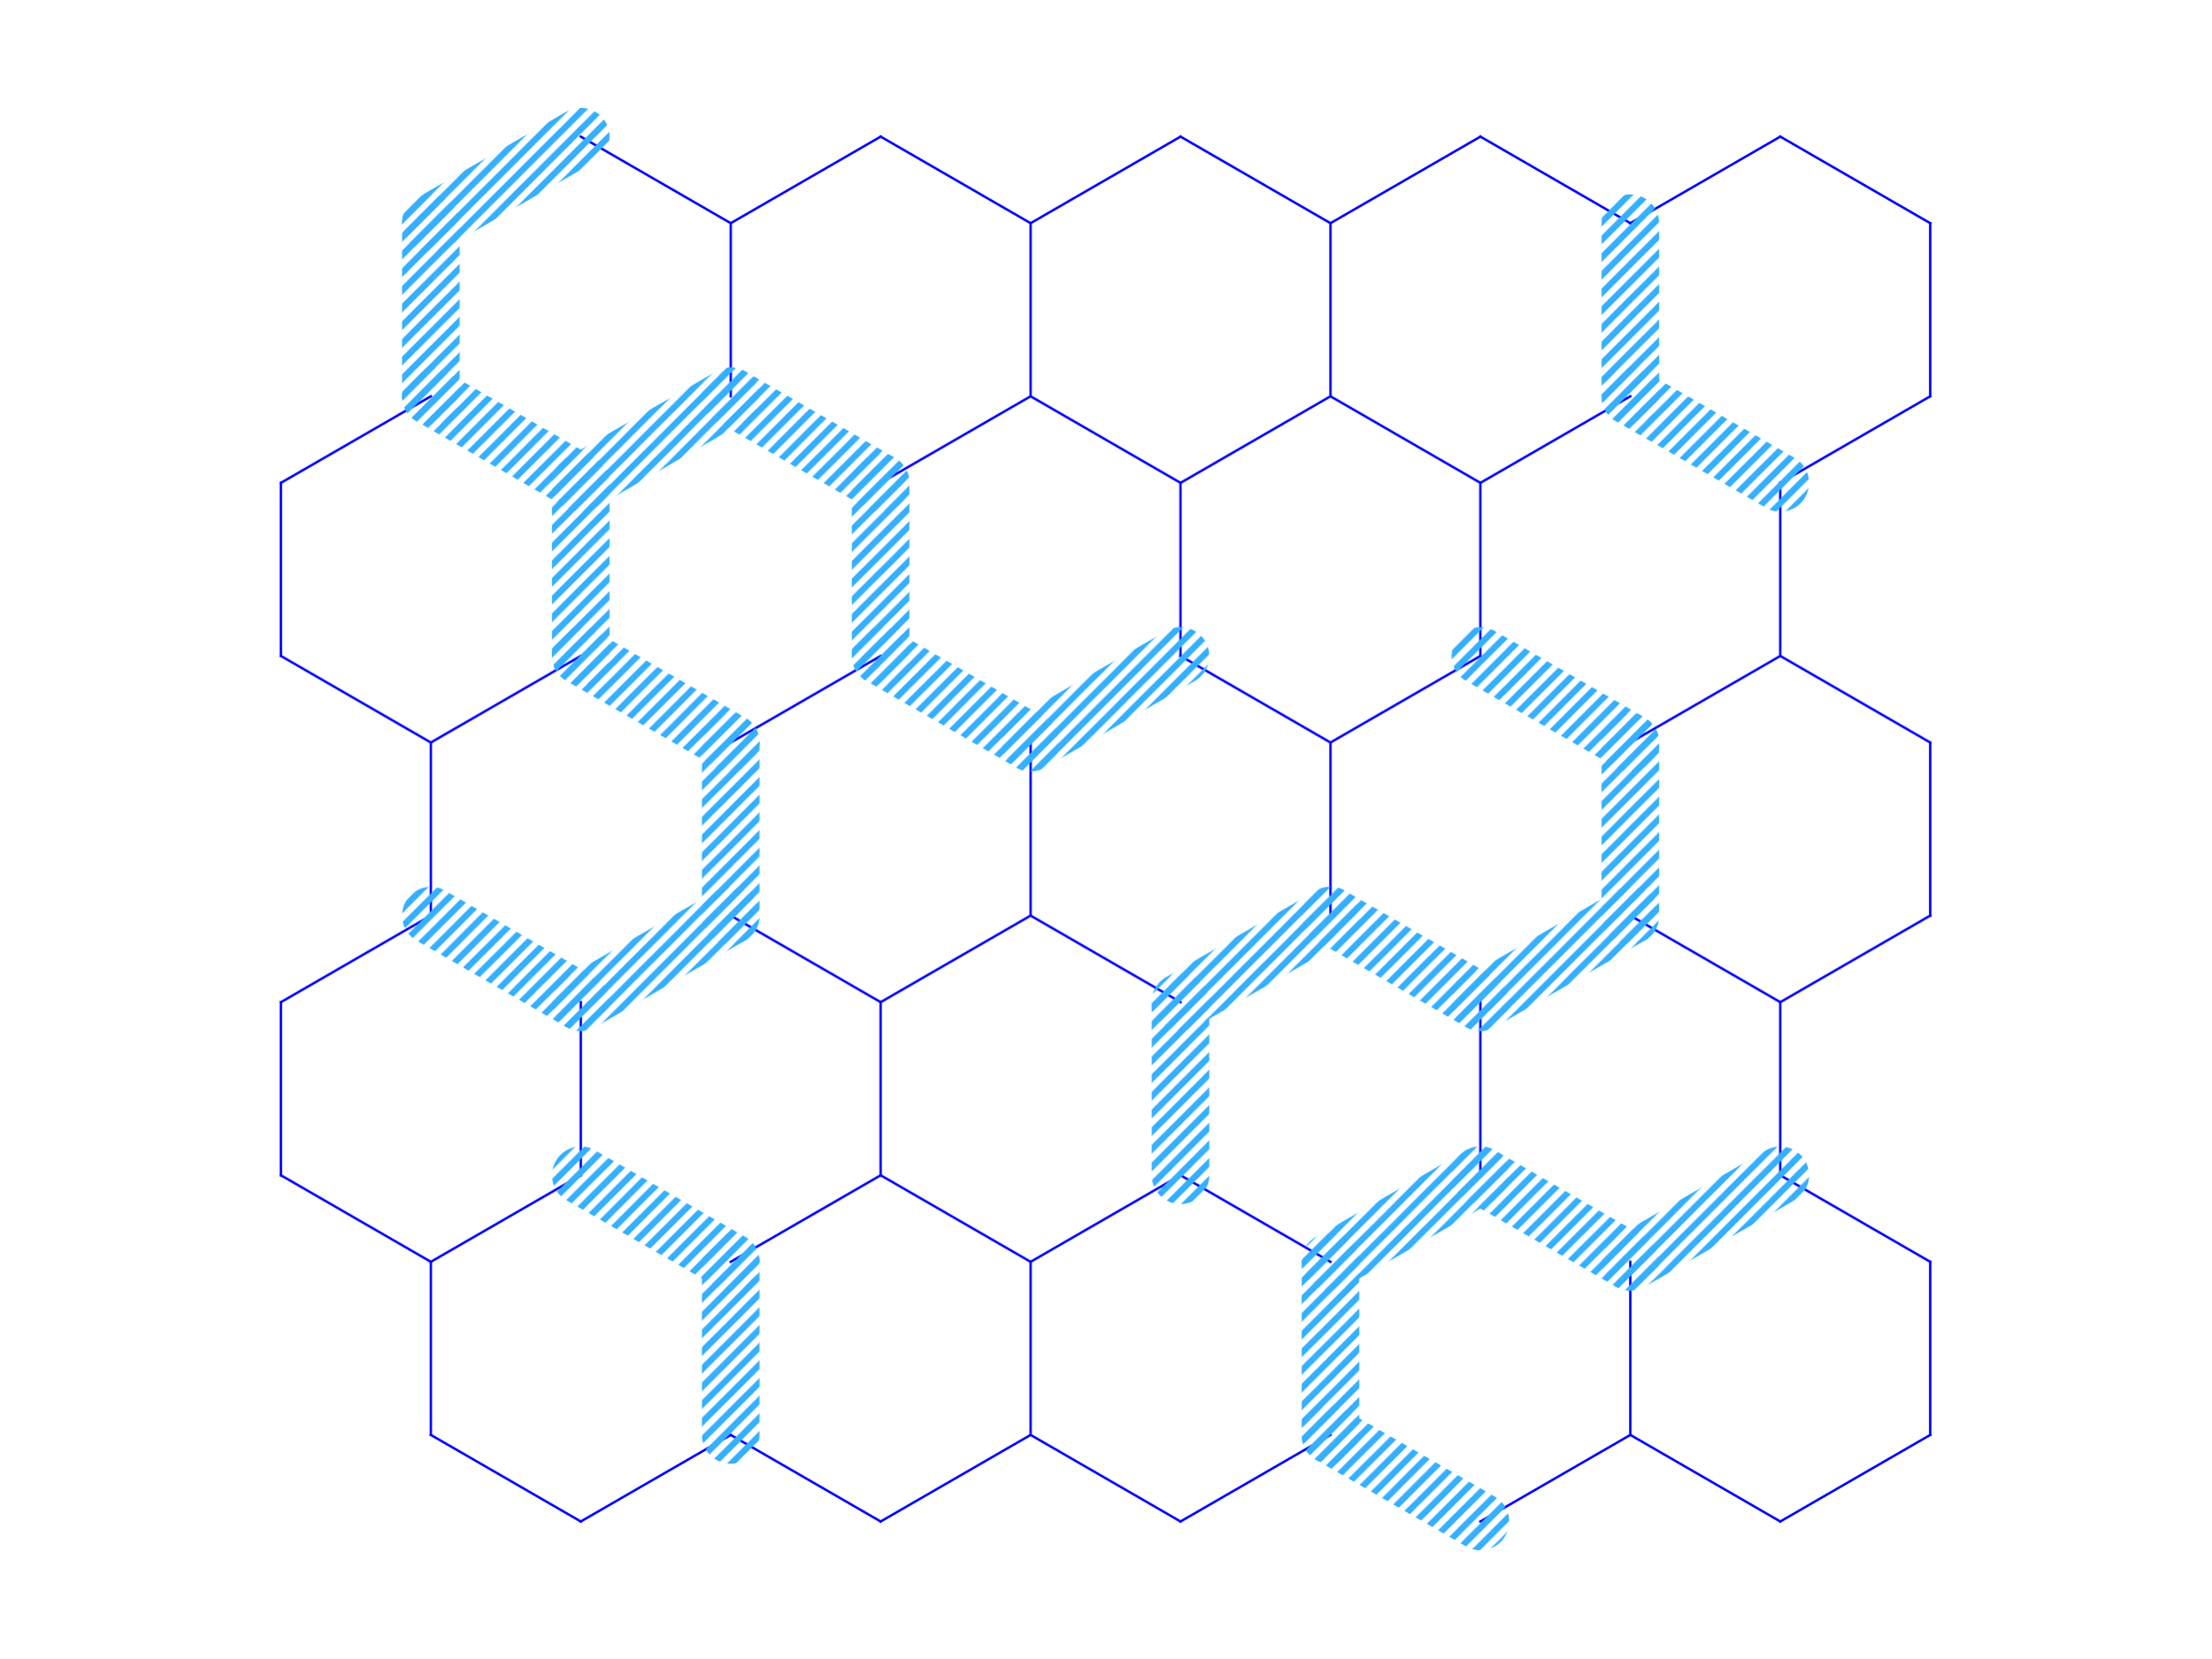
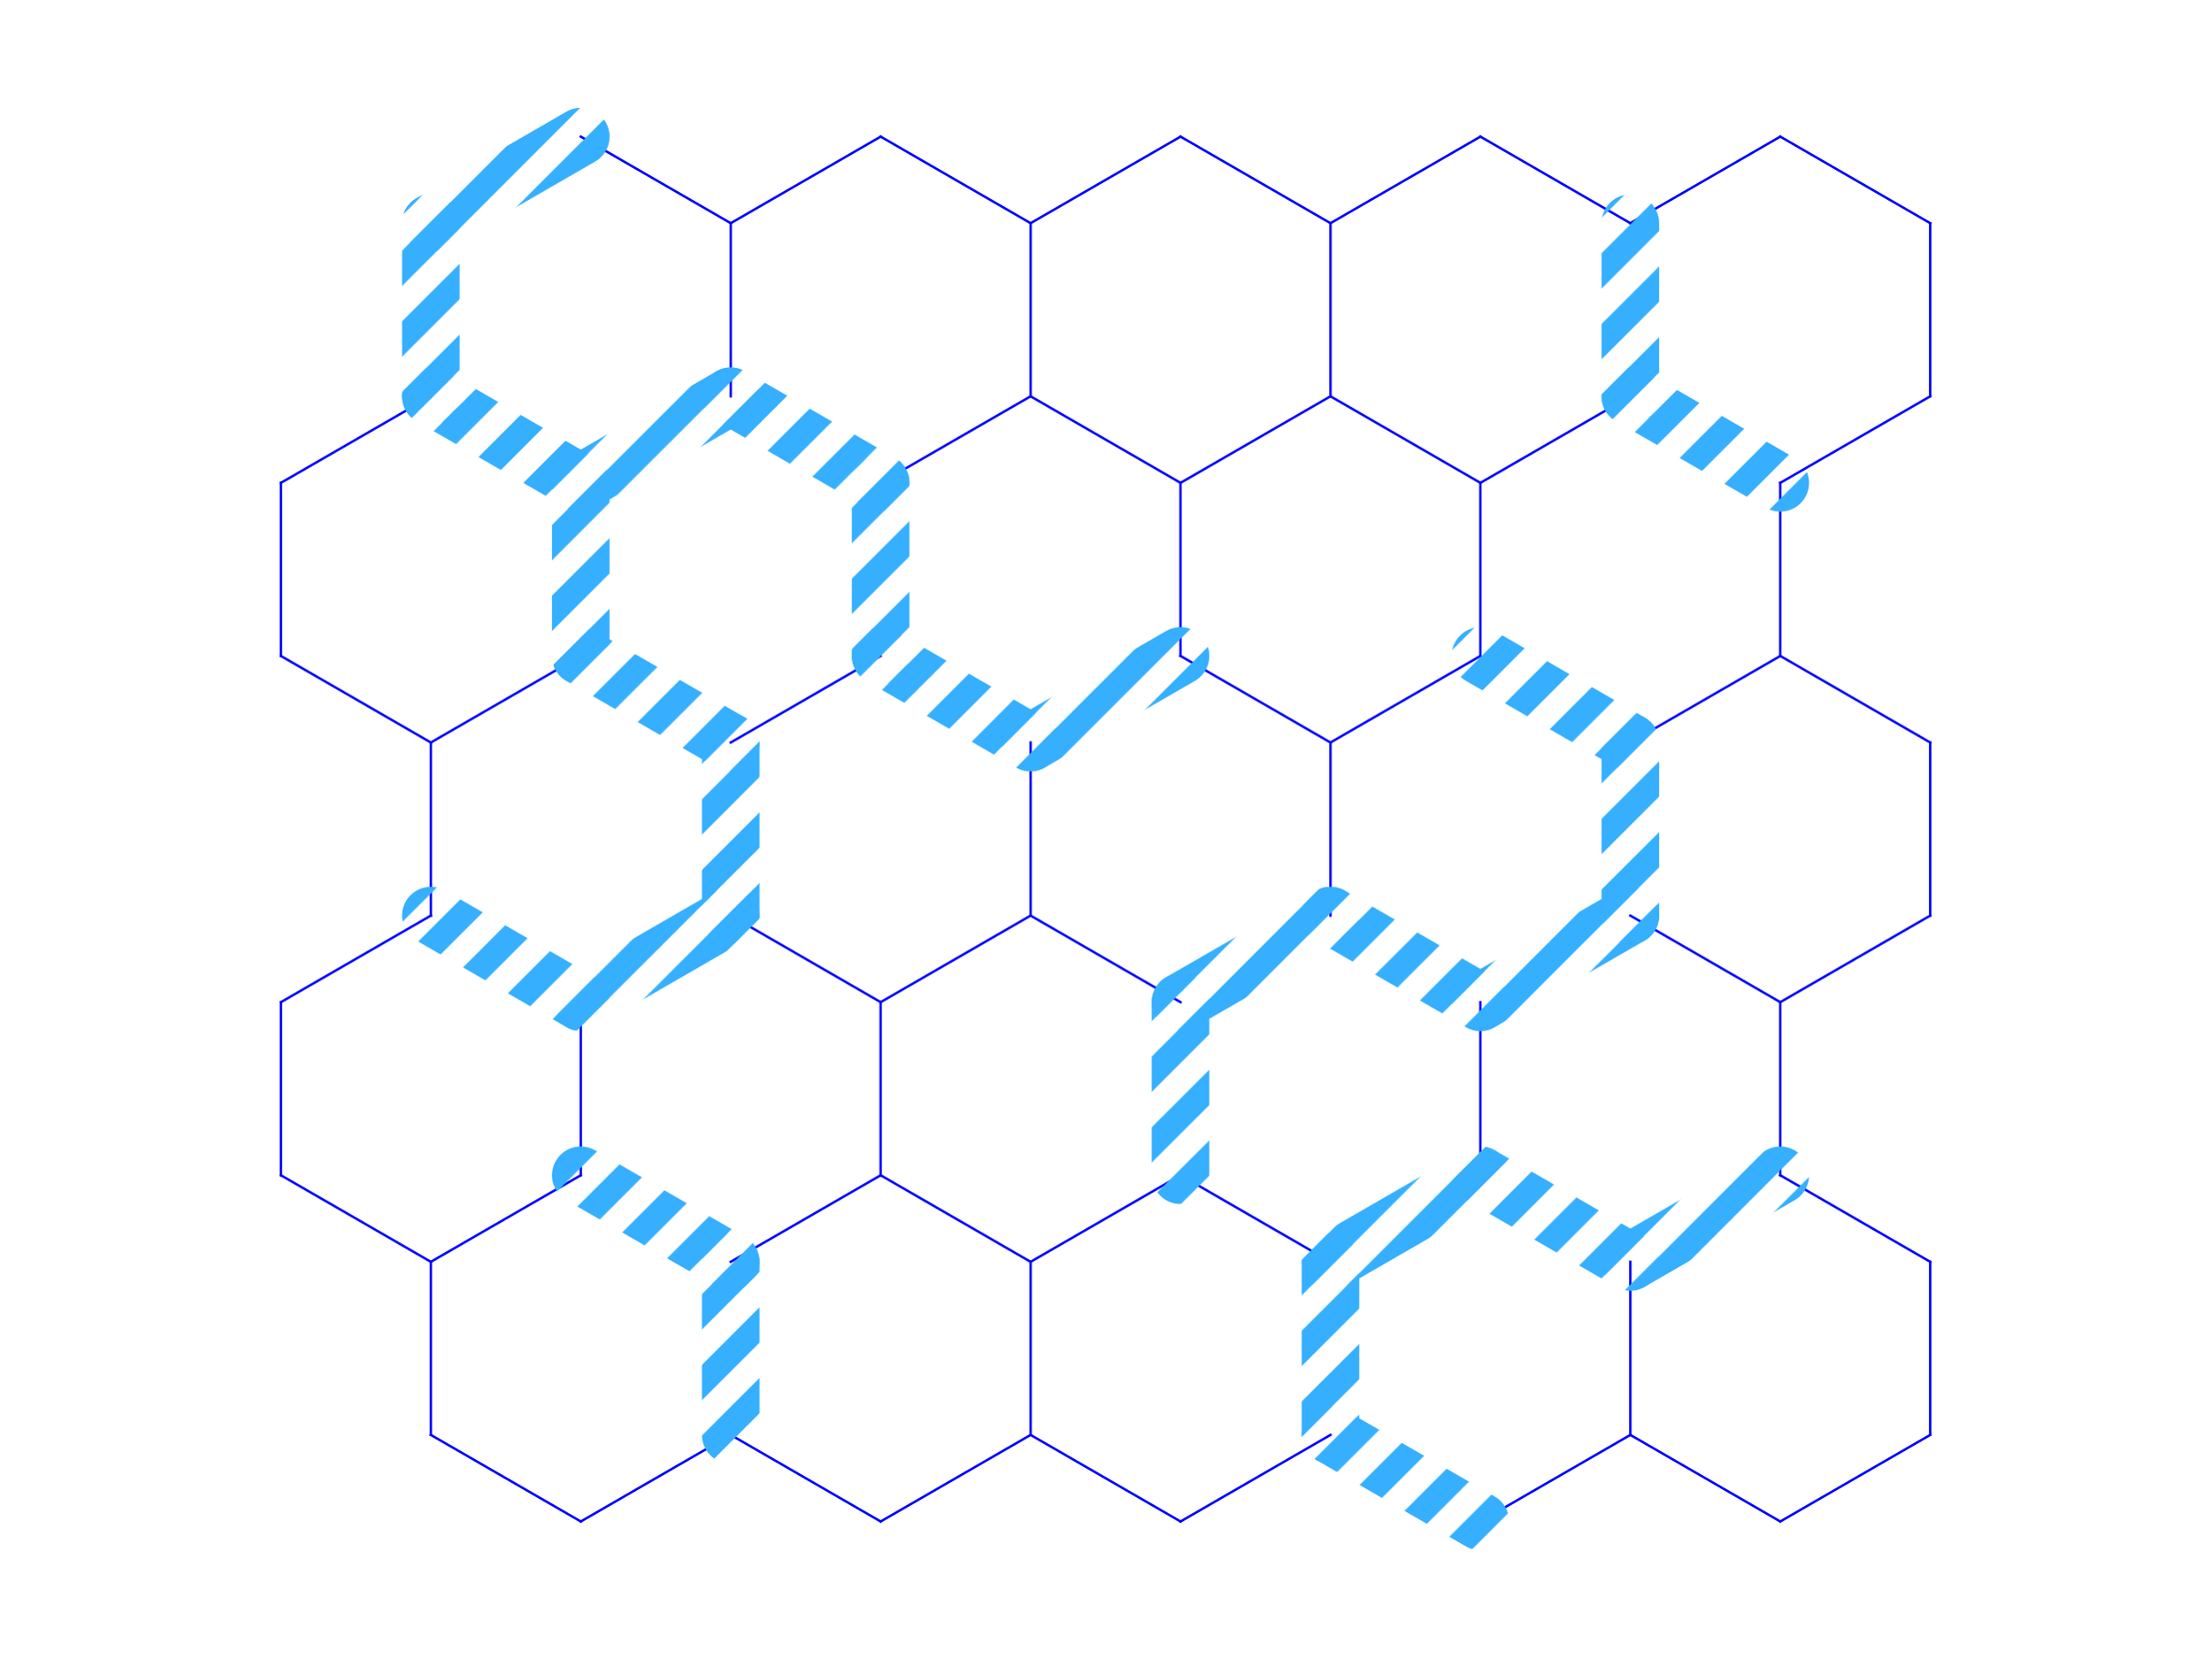
<svg xmlns="http://www.w3.org/2000/svg" xmlns:xlink="http://www.w3.org/1999/xlink" width="460.8pt" height="345.6pt" viewBox="0 0 460.8 345.6" version="1.1" id="svg97">
  <defs id="defs1">
-     <pattern xlink:href="#pattern2" preserveAspectRatio="xMidYMid" id="pattern5" patternTransform="matrix(0.05,0,0,0.05,-98.05461,101.4553)" x="0" y="0" />
+     <pattern xlink:href="#pattern2" preserveAspectRatio="xMidYMid" id="pattern5" patternTransform="matrix(0.2,0,0,0.2,-98.05461,101.4553)" x="0" y="0" />
    <pattern xlink:href="#pattern2" preserveAspectRatio="xMidYMid" id="pattern3" patternTransform="matrix(0.1413461,0,0,0.1413461,-108.3985,56.96236)" />
    <style type="text/css" id="style1">*{stroke-linejoin: round; stroke-linecap: butt}</style>
    <pattern patternUnits="userSpaceOnUse" width="287.529" height="287.529" patternTransform="translate(-190.425,5.674916)" preserveAspectRatio="xMidYMid" id="pattern162" style="fill:#36afff">
      <path id="rect160" style="stroke:none;stroke-width:0.5;stroke-linecap:round" d="M 11.35,34.995 H 47.291 L 11.35,70.936 Z" transform="matrix(1.333333,0,0,1.333333,-15.13311,-46.66042)" />
    </pattern>
    <pattern patternUnits="userSpaceOnUse" width="221.048" height="221.048" patternTransform="translate(-98.05461,101.4553)" preserveAspectRatio="xMidYMid" id="pattern2" style="fill:#36afff">
      <path id="rect1" style="stroke:none;stroke-width:0.5;stroke-linecap:round" d="m -73.541,76.092 h 27.631 l -27.631,27.631 z m 55.262,27.631 h -27.631 l 27.631,-27.631 z m 0,-27.631 H 9.352 L -18.279,103.723 Z M 36.983,103.723 H 9.352 L 36.983,76.092 Z m 0,-27.631 H 64.614 L 36.983,103.723 Z M 92.245,103.723 H 64.614 L 92.245,76.092 Z M -45.91,131.353 h -27.631 l 27.631,-27.631 z m 0,-27.631 h 27.631 L -45.91,131.353 Z M 9.352,131.353 H -18.279 L 9.352,103.723 Z m 0,-27.631 H 36.983 L 9.352,131.353 Z M 64.614,131.353 H 36.983 L 64.614,103.723 Z m 0,-27.631 H 92.245 L 64.614,131.353 Z M -73.541,131.353 h 27.631 l -27.631,27.631 z m 55.262,27.631 h -27.631 l 27.631,-27.631 z m 0,-27.631 H 9.352 l -27.631,27.631 z m 55.262,27.631 H 9.352 l 27.631,-27.631 z m 0,-27.631 H 64.614 l -27.631,27.631 z m 55.262,27.631 H 64.614 l 27.631,-27.631 z m -138.155,27.631 h -27.631 l 27.631,-27.631 z m 0,-27.631 h 27.631 l -27.631,27.631 z M 9.352,186.615 H -18.279 L 9.352,158.984 Z m 0,-27.631 H 36.983 L 9.352,186.615 Z M 64.614,186.615 H 36.983 L 64.614,158.984 Z m 0,-27.631 H 92.245 L 64.614,186.615 Z m -138.155,27.631 h 27.631 l -27.631,27.631 z m 55.262,27.631 h -27.631 l 27.631,-27.631 z m 0,-27.631 H 9.352 l -27.631,27.631 z m 55.262,27.631 H 9.352 l 27.631,-27.631 z m 0,-27.631 H 64.614 l -27.631,27.631 z m 55.262,27.631 H 64.614 l 27.631,-27.631 z m -138.155,27.631 h -27.631 l 27.631,-27.631 z m 0,-27.631 h 27.631 l -27.631,27.631 z M 9.352,241.877 H -18.279 L 9.352,214.246 Z m 0,-27.631 H 36.983 L 9.352,241.877 Z M 64.614,241.877 H 36.983 L 64.614,214.246 Z m 0,-27.631 H 92.245 L 64.614,241.877 Z" transform="matrix(1.333333,0,0,1.333333,98.05461,-101.4553)" />
    </pattern>
  </defs>
  <defs id="defs97">
    <clipPath id="pdbf9a2d3a2">
      <rect x="41.351" y="14.04" width="378.098" height="317.52" id="rect97" />
    </clipPath>
  </defs>
  <g id="layer5">
    <g id="line2d_2">
      <path d="M 121.033 317.127  L 152.281 299.086  " clip-path="url(#pdbf9a2d3a2)" style="fill: none; stroke: #0000ff; stroke-width: 0.5; stroke-linecap: square" id="path3" />
    </g>
    <g id="line2d_3">
      <path d="M 183.528 317.127  L 214.776 299.086  " clip-path="url(#pdbf9a2d3a2)" style="fill: none; stroke: #0000ff; stroke-width: 0.5; stroke-linecap: square" id="path4" />
    </g>
    <g id="line2d_4">
      <path d="M 246.024 317.127  L 277.272 299.086  " clip-path="url(#pdbf9a2d3a2)" style="fill: none; stroke: #0000ff; stroke-width: 0.5; stroke-linecap: square" id="path5" />
    </g>
    <g id="line2d_5">
      <path d="M 308.519 317.127  L 339.767 299.086  " clip-path="url(#pdbf9a2d3a2)" style="fill: none; stroke: #0000ff; stroke-width: 0.5; stroke-linecap: square" id="path6" />
    </g>
    <g id="line2d_6">
      <path d="M 371.015 317.127  L 402.263 299.086  " clip-path="url(#pdbf9a2d3a2)" style="fill: none; stroke: #0000ff; stroke-width: 0.5; stroke-linecap: square" id="path7" />
    </g>
    <g id="line2d_7">
      <path d="M 121.033 317.127  L 89.785 299.086  " clip-path="url(#pdbf9a2d3a2)" style="fill: none; stroke: #0000ff; stroke-width: 0.5; stroke-linecap: square" id="path8" />
    </g>
    <g id="line2d_8">
      <path d="M 183.528 317.127  L 152.281 299.086  " clip-path="url(#pdbf9a2d3a2)" style="fill: none; stroke: #0000ff; stroke-width: 0.5; stroke-linecap: square" id="path9" />
    </g>
    <g id="line2d_9">
      <path d="M 246.024 317.127  L 214.776 299.086  " clip-path="url(#pdbf9a2d3a2)" style="fill: none; stroke: #0000ff; stroke-width: 0.5; stroke-linecap: square" id="path10" />
    </g>
    <g id="line2d_11">
      <path d="M 371.015 317.127  L 339.767 299.086  " clip-path="url(#pdbf9a2d3a2)" style="fill: none; stroke: #0000ff; stroke-width: 0.5; stroke-linecap: square" id="path12" />
    </g>
    <g id="line2d_12">
      <path d="M 89.785 299.086  L 89.785 263.005  " clip-path="url(#pdbf9a2d3a2)" style="fill: none; stroke: #0000ff; stroke-width: 0.5; stroke-linecap: square" id="path13" />
    </g>
    <g id="line2d_14">
      <path d="M 214.776 299.086  L 214.776 263.005  " clip-path="url(#pdbf9a2d3a2)" style="fill: none; stroke: #0000ff; stroke-width: 0.5; stroke-linecap: square" id="path15" />
    </g>
    <g id="line2d_16">
      <path d="M 339.767 299.086  L 339.767 263.005  " clip-path="url(#pdbf9a2d3a2)" style="fill: none; stroke: #0000ff; stroke-width: 0.5; stroke-linecap: square" id="path17" />
    </g>
    <g id="line2d_17">
      <path d="M 402.263 299.086  L 402.263 263.005  " clip-path="url(#pdbf9a2d3a2)" style="fill: none; stroke: #0000ff; stroke-width: 0.5; stroke-linecap: square" id="path18" />
    </g>
    <g id="line2d_18">
      <path d="M 89.785 263.005  L 58.537 244.964  " clip-path="url(#pdbf9a2d3a2)" style="fill: none; stroke: #0000ff; stroke-width: 0.5; stroke-linecap: square" id="path19" />
    </g>
    <g id="line2d_20">
      <path d="M 214.776 263.005  L 183.528 244.964  " clip-path="url(#pdbf9a2d3a2)" style="fill: none; stroke: #0000ff; stroke-width: 0.5; stroke-linecap: square" id="path21" />
    </g>
    <g id="line2d_21">
      <path d="M 277.272 263.005  L 246.024 244.964  " clip-path="url(#pdbf9a2d3a2)" style="fill: none; stroke: #0000ff; stroke-width: 0.5; stroke-linecap: square" id="path22" />
    </g>
    <g id="line2d_23">
      <path d="M 402.263 263.005  L 371.015 244.964  " clip-path="url(#pdbf9a2d3a2)" style="fill: none; stroke: #0000ff; stroke-width: 0.5; stroke-linecap: square" id="path24" />
    </g>
    <g id="line2d_24">
      <path d="M 89.785 263.005  L 121.033 244.964  " clip-path="url(#pdbf9a2d3a2)" style="fill: none; stroke: #0000ff; stroke-width: 0.5; stroke-linecap: square" id="path25" />
    </g>
    <g id="line2d_25">
      <path d="M 152.281 263.005  L 183.528 244.964  " clip-path="url(#pdbf9a2d3a2)" style="fill: none; stroke: #0000ff; stroke-width: 0.5; stroke-linecap: square" id="path26" />
    </g>
    <g id="line2d_26">
      <path d="M 214.776 263.005  L 246.024 244.964  " clip-path="url(#pdbf9a2d3a2)" style="fill: none; stroke: #0000ff; stroke-width: 0.5; stroke-linecap: square" id="path27" />
    </g>
    <g id="line2d_29">
      <path d="M 58.537 244.964  L 58.537 208.882  " clip-path="url(#pdbf9a2d3a2)" style="fill: none; stroke: #0000ff; stroke-width: 0.5; stroke-linecap: square" id="path30" />
    </g>
    <g id="line2d_30">
      <path d="M 121.033 244.964  L 121.033 208.882  " clip-path="url(#pdbf9a2d3a2)" style="fill: none; stroke: #0000ff; stroke-width: 0.5; stroke-linecap: square" id="path31" />
    </g>
    <g id="line2d_31">
      <path d="M 183.528 244.964  L 183.528 208.882  " clip-path="url(#pdbf9a2d3a2)" style="fill: none; stroke: #0000ff; stroke-width: 0.5; stroke-linecap: square" id="path32" />
    </g>
    <g id="line2d_33">
      <path d="M 308.519 244.964  L 308.519 208.882  " clip-path="url(#pdbf9a2d3a2)" style="fill: none; stroke: #0000ff; stroke-width: 0.5; stroke-linecap: square" id="path34" />
    </g>
    <g id="line2d_34">
      <path d="M 371.015 244.964  L 371.015 208.882  " clip-path="url(#pdbf9a2d3a2)" style="fill: none; stroke: #0000ff; stroke-width: 0.5; stroke-linecap: square" id="path35" />
    </g>
    <g id="line2d_35">
      <path d="M 58.537 208.882  L 89.785 190.841  " clip-path="url(#pdbf9a2d3a2)" style="fill: none; stroke: #0000ff; stroke-width: 0.5; stroke-linecap: square" id="path36" />
    </g>
    <g id="line2d_37">
      <path d="M 183.528 208.882  L 214.776 190.841  " clip-path="url(#pdbf9a2d3a2)" style="fill: none; stroke: #0000ff; stroke-width: 0.5; stroke-linecap: square" id="path38" />
    </g>
    <g id="line2d_40">
      <path d="M 371.015 208.882  L 402.263 190.841  " clip-path="url(#pdbf9a2d3a2)" style="fill: none; stroke: #0000ff; stroke-width: 0.5; stroke-linecap: square" id="path41" />
    </g>
    <g id="line2d_42">
      <path d="M 183.528 208.882  L 152.281 190.841  " clip-path="url(#pdbf9a2d3a2)" style="fill: none; stroke: #0000ff; stroke-width: 0.5; stroke-linecap: square" id="path43" />
    </g>
    <g id="line2d_43">
      <path d="M 246.024 208.882  L 214.776 190.841  " clip-path="url(#pdbf9a2d3a2)" style="fill: none; stroke: #0000ff; stroke-width: 0.5; stroke-linecap: square" id="path44" />
    </g>
    <g id="line2d_45">
      <path d="M 371.015 208.882  L 339.767 190.841  " clip-path="url(#pdbf9a2d3a2)" style="fill: none; stroke: #0000ff; stroke-width: 0.5; stroke-linecap: square" id="path46" />
    </g>
    <g id="line2d_46">
      <path d="M 89.785 190.841  L 89.785 154.759  " clip-path="url(#pdbf9a2d3a2)" style="fill: none; stroke: #0000ff; stroke-width: 0.5; stroke-linecap: square" id="path47" />
    </g>
    <g id="line2d_48">
      <path d="M 214.776 190.841  L 214.776 154.759  " clip-path="url(#pdbf9a2d3a2)" style="fill: none; stroke: #0000ff; stroke-width: 0.5; stroke-linecap: square" id="path49" />
    </g>
    <g id="line2d_49">
      <path d="M 277.272 190.841  L 277.272 154.759  " clip-path="url(#pdbf9a2d3a2)" style="fill: none; stroke: #0000ff; stroke-width: 0.5; stroke-linecap: square" id="path50" />
    </g>
    <g id="line2d_51">
      <path d="M 402.263 190.841  L 402.263 154.759  " clip-path="url(#pdbf9a2d3a2)" style="fill: none; stroke: #0000ff; stroke-width: 0.5; stroke-linecap: square" id="path52" />
    </g>
    <g id="line2d_52">
      <path d="M 89.785 154.759  L 58.537 136.718  " clip-path="url(#pdbf9a2d3a2)" style="fill: none; stroke: #0000ff; stroke-width: 0.5; stroke-linecap: square" id="path53" />
    </g>
    <g id="line2d_55">
      <path d="M 277.272 154.759  L 246.024 136.718  " clip-path="url(#pdbf9a2d3a2)" style="fill: none; stroke: #0000ff; stroke-width: 0.5; stroke-linecap: square" id="path56" />
    </g>
    <g id="line2d_57">
      <path d="M 402.263 154.759  L 371.015 136.718  " clip-path="url(#pdbf9a2d3a2)" style="fill: none; stroke: #0000ff; stroke-width: 0.5; stroke-linecap: square" id="path58" />
    </g>
    <g id="line2d_58">
      <path d="M 89.785 154.759  L 121.033 136.718  " clip-path="url(#pdbf9a2d3a2)" style="fill: none; stroke: #0000ff; stroke-width: 0.5; stroke-linecap: square" id="path59" />
    </g>
    <g id="line2d_59">
      <path d="M 152.281 154.759  L 183.528 136.718  " clip-path="url(#pdbf9a2d3a2)" style="fill: none; stroke: #0000ff; stroke-width: 0.5; stroke-linecap: square" id="path60" />
    </g>
    <g id="line2d_61">
      <path d="M 277.272 154.759  L 308.519 136.718  " clip-path="url(#pdbf9a2d3a2)" style="fill: none; stroke: #0000ff; stroke-width: 0.5; stroke-linecap: square" id="path62" />
    </g>
    <g id="line2d_62">
      <path d="M 339.767 154.759  L 371.015 136.718  " clip-path="url(#pdbf9a2d3a2)" style="fill: none; stroke: #0000ff; stroke-width: 0.5; stroke-linecap: square" id="path63" />
    </g>
    <g id="line2d_63">
      <path d="M 58.537 136.718  L 58.537 100.636  " clip-path="url(#pdbf9a2d3a2)" style="fill: none; stroke: #0000ff; stroke-width: 0.5; stroke-linecap: square" id="path64" />
    </g>
    <g id="line2d_66">
      <path d="M 246.024 136.718  L 246.024 100.636  " clip-path="url(#pdbf9a2d3a2)" style="fill: none; stroke: #0000ff; stroke-width: 0.5; stroke-linecap: square" id="path67" />
    </g>
    <g id="line2d_67">
      <path d="M 308.519 136.718  L 308.519 100.636  " clip-path="url(#pdbf9a2d3a2)" style="fill: none; stroke: #0000ff; stroke-width: 0.5; stroke-linecap: square" id="path68" />
    </g>
    <g id="line2d_68">
      <path d="M 371.015 136.718  L 371.015 100.636  " clip-path="url(#pdbf9a2d3a2)" style="fill: none; stroke: #0000ff; stroke-width: 0.5; stroke-linecap: square" id="path69" />
    </g>
    <g id="line2d_69">
      <path d="M 58.537 100.636  L 89.785 82.595  " clip-path="url(#pdbf9a2d3a2)" style="fill: none; stroke: #0000ff; stroke-width: 0.5; stroke-linecap: square" id="path70" />
    </g>
    <g id="line2d_71">
      <path d="M 183.528 100.636  L 214.776 82.595  " clip-path="url(#pdbf9a2d3a2)" style="fill: none; stroke: #0000ff; stroke-width: 0.5; stroke-linecap: square" id="path72" />
    </g>
    <g id="line2d_72">
      <path d="M 246.024 100.636  L 277.272 82.595  " clip-path="url(#pdbf9a2d3a2)" style="fill: none; stroke: #0000ff; stroke-width: 0.5; stroke-linecap: square" id="path73" />
    </g>
    <g id="line2d_73">
      <path d="M 308.519 100.636  L 339.767 82.595  " clip-path="url(#pdbf9a2d3a2)" style="fill: none; stroke: #0000ff; stroke-width: 0.5; stroke-linecap: square" id="path74" />
    </g>
    <g id="line2d_74">
      <path d="M 371.015 100.636  L 402.263 82.595  " clip-path="url(#pdbf9a2d3a2)" style="fill: none; stroke: #0000ff; stroke-width: 0.5; stroke-linecap: square" id="path75" />
    </g>
    <g id="line2d_77">
      <path d="M 246.024 100.636  L 214.776 82.595  " clip-path="url(#pdbf9a2d3a2)" style="fill: none; stroke: #0000ff; stroke-width: 0.5; stroke-linecap: square" id="path78" />
    </g>
    <g id="line2d_78">
      <path d="M 308.519 100.636  L 277.272 82.595  " clip-path="url(#pdbf9a2d3a2)" style="fill: none; stroke: #0000ff; stroke-width: 0.5; stroke-linecap: square" id="path79" />
    </g>
    <g id="line2d_81">
      <path d="M 152.281 82.595  L 152.281 46.514  " clip-path="url(#pdbf9a2d3a2)" style="fill: none; stroke: #0000ff; stroke-width: 0.5; stroke-linecap: square" id="path82" />
    </g>
    <g id="line2d_82">
      <path d="M 214.776 82.595  L 214.776 46.514  " clip-path="url(#pdbf9a2d3a2)" style="fill: none; stroke: #0000ff; stroke-width: 0.5; stroke-linecap: square" id="path83" />
    </g>
    <g id="line2d_83">
      <path d="M 277.272 82.595  L 277.272 46.514  " clip-path="url(#pdbf9a2d3a2)" style="fill: none; stroke: #0000ff; stroke-width: 0.5; stroke-linecap: square" id="path84" />
    </g>
    <g id="line2d_85">
      <path d="M 402.263 82.595  L 402.263 46.514  " clip-path="url(#pdbf9a2d3a2)" style="fill: none; stroke: #0000ff; stroke-width: 0.5; stroke-linecap: square" id="path86" />
    </g>
    <g id="line2d_87">
      <path d="M 152.281 46.514  L 121.033 28.473  " clip-path="url(#pdbf9a2d3a2)" style="fill: none; stroke: #0000ff; stroke-width: 0.5; stroke-linecap: square" id="path88" />
    </g>
    <g id="line2d_88">
      <path d="M 214.776 46.514  L 183.528 28.473  " clip-path="url(#pdbf9a2d3a2)" style="fill: none; stroke: #0000ff; stroke-width: 0.5; stroke-linecap: square" id="path89" />
    </g>
    <g id="line2d_89">
      <path d="M 277.272 46.514  L 246.024 28.473  " clip-path="url(#pdbf9a2d3a2)" style="fill: none; stroke: #0000ff; stroke-width: 0.5; stroke-linecap: square" id="path90" />
    </g>
    <g id="line2d_90">
      <path d="M 339.767 46.514  L 308.519 28.473  " clip-path="url(#pdbf9a2d3a2)" style="fill: none; stroke: #0000ff; stroke-width: 0.5; stroke-linecap: square" id="path91" />
    </g>
    <g id="line2d_91">
      <path d="M 402.263 46.514  L 371.015 28.473  " clip-path="url(#pdbf9a2d3a2)" style="fill: none; stroke: #0000ff; stroke-width: 0.5; stroke-linecap: square" id="path92" />
    </g>
    <g id="line2d_92" style="stroke:#000000;stroke-opacity:1;stroke-width:5;stroke-dasharray:none;stroke-linecap:round" />
    <g id="line2d_93">
      <path d="M 152.281 46.514  L 183.528 28.473  " clip-path="url(#pdbf9a2d3a2)" style="fill: none; stroke: #0000ff; stroke-width: 0.5; stroke-linecap: square" id="path94" />
    </g>
    <g id="line2d_94">
      <path d="M 214.776 46.514  L 246.024 28.473  " clip-path="url(#pdbf9a2d3a2)" style="fill: none; stroke: #0000ff; stroke-width: 0.5; stroke-linecap: square" id="path95" />
    </g>
    <g id="line2d_95">
      <path d="M 277.272 46.514  L 308.519 28.473  " clip-path="url(#pdbf9a2d3a2)" style="fill: none; stroke: #0000ff; stroke-width: 0.5; stroke-linecap: square" id="path96" />
    </g>
    <g id="line2d_96">
      <path d="M 339.767 46.514  L 371.015 28.473  " clip-path="url(#pdbf9a2d3a2)" style="fill: none; stroke: #0000ff; stroke-width: 0.5; stroke-linecap: square" id="path97" />
    </g>
  </g>
  <g id="layer6">
    <g id="g3" style="stroke:url(#pattern5)">
      <path d="M 308.519,317.127 277.272,299.086" clip-path="url(#pdbf9a2d3a2)" style="fill:none;stroke:url(#pattern5);stroke-width:12;stroke-linecap:round;stroke-dasharray:none;stroke-opacity:1" id="path11" />
      <path d="M 152.281,299.086 V 263.005" clip-path="url(#pdbf9a2d3a2)" style="fill:none;stroke:url(#pattern5);stroke-width:12;stroke-linecap:round;stroke-dasharray:none;stroke-opacity:1" id="path14" />
      <path d="M 277.272,299.086 V 263.005" clip-path="url(#pdbf9a2d3a2)" style="fill:none;stroke:url(#pattern5);stroke-width:12;stroke-linecap:round;stroke-dasharray:none;stroke-opacity:1" id="path16" />
      <path d="M 152.281,263.005 121.033,244.964" clip-path="url(#pdbf9a2d3a2)" style="fill:none;stroke:url(#pattern5);stroke-width:12;stroke-linecap:round;stroke-dasharray:none;stroke-opacity:1" id="path20" />
      <path d="m 339.767,263.005 -31.248,-18.041" clip-path="url(#pdbf9a2d3a2)" style="fill:none;stroke:url(#pattern5);stroke-width:12;stroke-linecap:round;stroke-dasharray:none;stroke-opacity:1" id="path23" />
      <path d="m 277.272,263.005 31.248,-18.041" clip-path="url(#pdbf9a2d3a2)" style="fill:none;stroke:url(#pattern5);stroke-width:12;stroke-linecap:round;stroke-dasharray:none;stroke-opacity:1" id="path28" />
      <path d="m 339.767,263.005 31.248,-18.041" clip-path="url(#pdbf9a2d3a2)" style="fill:none;stroke:url(#pattern5);stroke-width:12;stroke-linecap:round;stroke-dasharray:none;stroke-opacity:1" id="path29" />
      <path d="M 246.024,244.964 V 208.882" clip-path="url(#pdbf9a2d3a2)" style="fill:none;stroke:url(#pattern5);stroke-width:12;stroke-linecap:round;stroke-dasharray:none;stroke-opacity:1" id="path33" />
      <path d="m 121.033,208.882 31.248,-18.041" clip-path="url(#pdbf9a2d3a2)" style="fill:none;stroke:url(#pattern5);stroke-width:12;stroke-linecap:round;stroke-dasharray:none;stroke-opacity:1" id="path37" />
      <path d="m 246.024,208.882 31.248,-18.041" clip-path="url(#pdbf9a2d3a2)" style="fill:none;stroke:url(#pattern5);stroke-width:12;stroke-linecap:round;stroke-dasharray:none;stroke-opacity:1" id="path39" />
      <path d="M 308.519,208.882 339.767,190.841" clip-path="url(#pdbf9a2d3a2)" style="fill:none;stroke:url(#pattern5);stroke-width:12;stroke-linecap:round;stroke-dasharray:none;stroke-opacity:1" id="path40" />
      <path d="M 121.033,208.882 89.785,190.841" clip-path="url(#pdbf9a2d3a2)" style="fill:none;stroke:url(#pattern5);stroke-width:12;stroke-linecap:round;stroke-dasharray:none;stroke-opacity:1" id="path42" />
      <path d="M 308.519,208.882 277.272,190.841" clip-path="url(#pdbf9a2d3a2)" style="fill:none;stroke:url(#pattern5);stroke-width:12;stroke-linecap:round;stroke-dasharray:none;stroke-opacity:1" id="path45" />
      <path d="M 152.281,190.841 V 154.759" clip-path="url(#pdbf9a2d3a2)" style="fill:none;stroke:url(#pattern5);stroke-width:12;stroke-linecap:round;stroke-dasharray:none;stroke-opacity:1" id="path48" />
      <path d="M 339.767,190.841 V 154.759" clip-path="url(#pdbf9a2d3a2)" style="fill:none;stroke:url(#pattern5);stroke-width:12;stroke-linecap:round;stroke-dasharray:none;stroke-opacity:1" id="path51" />
      <path d="M 152.281,154.759 121.033,136.718" clip-path="url(#pdbf9a2d3a2)" style="fill:none;stroke:url(#pattern5);stroke-width:12;stroke-linecap:round;stroke-dasharray:none;stroke-opacity:1" id="path54" />
      <path d="M 214.776,154.759 183.528,136.718" clip-path="url(#pdbf9a2d3a2)" style="fill:none;stroke:url(#pattern5);stroke-width:12;stroke-linecap:round;stroke-dasharray:none;stroke-opacity:1" id="path55" />
      <path d="M 339.767,154.759 308.519,136.718" clip-path="url(#pdbf9a2d3a2)" style="fill:none;stroke:url(#pattern5);stroke-width:12;stroke-linecap:round;stroke-dasharray:none;stroke-opacity:1" id="path57" />
      <path d="m 214.776,154.759 31.248,-18.041" clip-path="url(#pdbf9a2d3a2)" style="fill:none;stroke:url(#pattern5);stroke-width:12;stroke-linecap:round;stroke-dasharray:none;stroke-opacity:1" id="path61" />
      <path d="M 121.033,136.718 V 100.636" clip-path="url(#pdbf9a2d3a2)" style="fill:none;stroke:url(#pattern5);stroke-width:12;stroke-linecap:round;stroke-dasharray:none;stroke-opacity:1" id="path65" />
      <path d="M 183.528,136.718 V 100.636" clip-path="url(#pdbf9a2d3a2)" style="fill:none;stroke:url(#pattern5);stroke-width:12;stroke-linecap:round;stroke-dasharray:none;stroke-opacity:1" id="path66" />
      <path d="M 121.033,100.636 152.281,82.595" clip-path="url(#pdbf9a2d3a2)" style="fill:none;stroke:url(#pattern5);stroke-width:12;stroke-linecap:round;stroke-dasharray:none;stroke-opacity:1" id="path71" />
      <path d="M 121.033,100.636 89.785,82.595" clip-path="url(#pdbf9a2d3a2)" style="fill:none;stroke:url(#pattern5);stroke-width:12;stroke-linecap:round;stroke-dasharray:none;stroke-opacity:1" id="path76" />
      <path d="M 183.528,100.636 152.281,82.595" clip-path="url(#pdbf9a2d3a2)" style="fill:none;stroke:url(#pattern5);stroke-width:12;stroke-linecap:round;stroke-dasharray:none;stroke-opacity:1" id="path77" />
      <path d="M 371.015,100.636 339.767,82.595" clip-path="url(#pdbf9a2d3a2)" style="fill:none;stroke:url(#pattern5);stroke-width:12;stroke-linecap:round;stroke-dasharray:none;stroke-opacity:1" id="path80" />
      <path d="M 89.785,82.595 V 46.514" clip-path="url(#pdbf9a2d3a2)" style="fill:none;stroke:url(#pattern5);stroke-width:12;stroke-linecap:round;stroke-dasharray:none;stroke-opacity:1" id="path81" />
      <path d="M 339.767,82.595 V 46.514" clip-path="url(#pdbf9a2d3a2)" style="fill:none;stroke:url(#pattern5);stroke-width:12;stroke-linecap:round;stroke-dasharray:none;stroke-opacity:1" id="path85" />
      <path d="M 89.785 46.514  L 121.033 28.473  " clip-path="url(#pdbf9a2d3a2)" style="stroke:url(#pattern5);stroke-opacity:1;stroke-width:12;stroke-dasharray:none;stroke-linecap:round;fill:none" id="path93" />
    </g>
  </g>
  <g id="layer7" style="display:none">
    <rect style="fill:url(#pattern3);stroke:none;stroke-width:0.75" width="165.786" height="165.786" x="-108.399" y="56.962" id="rect2" />
  </g>
</svg>
